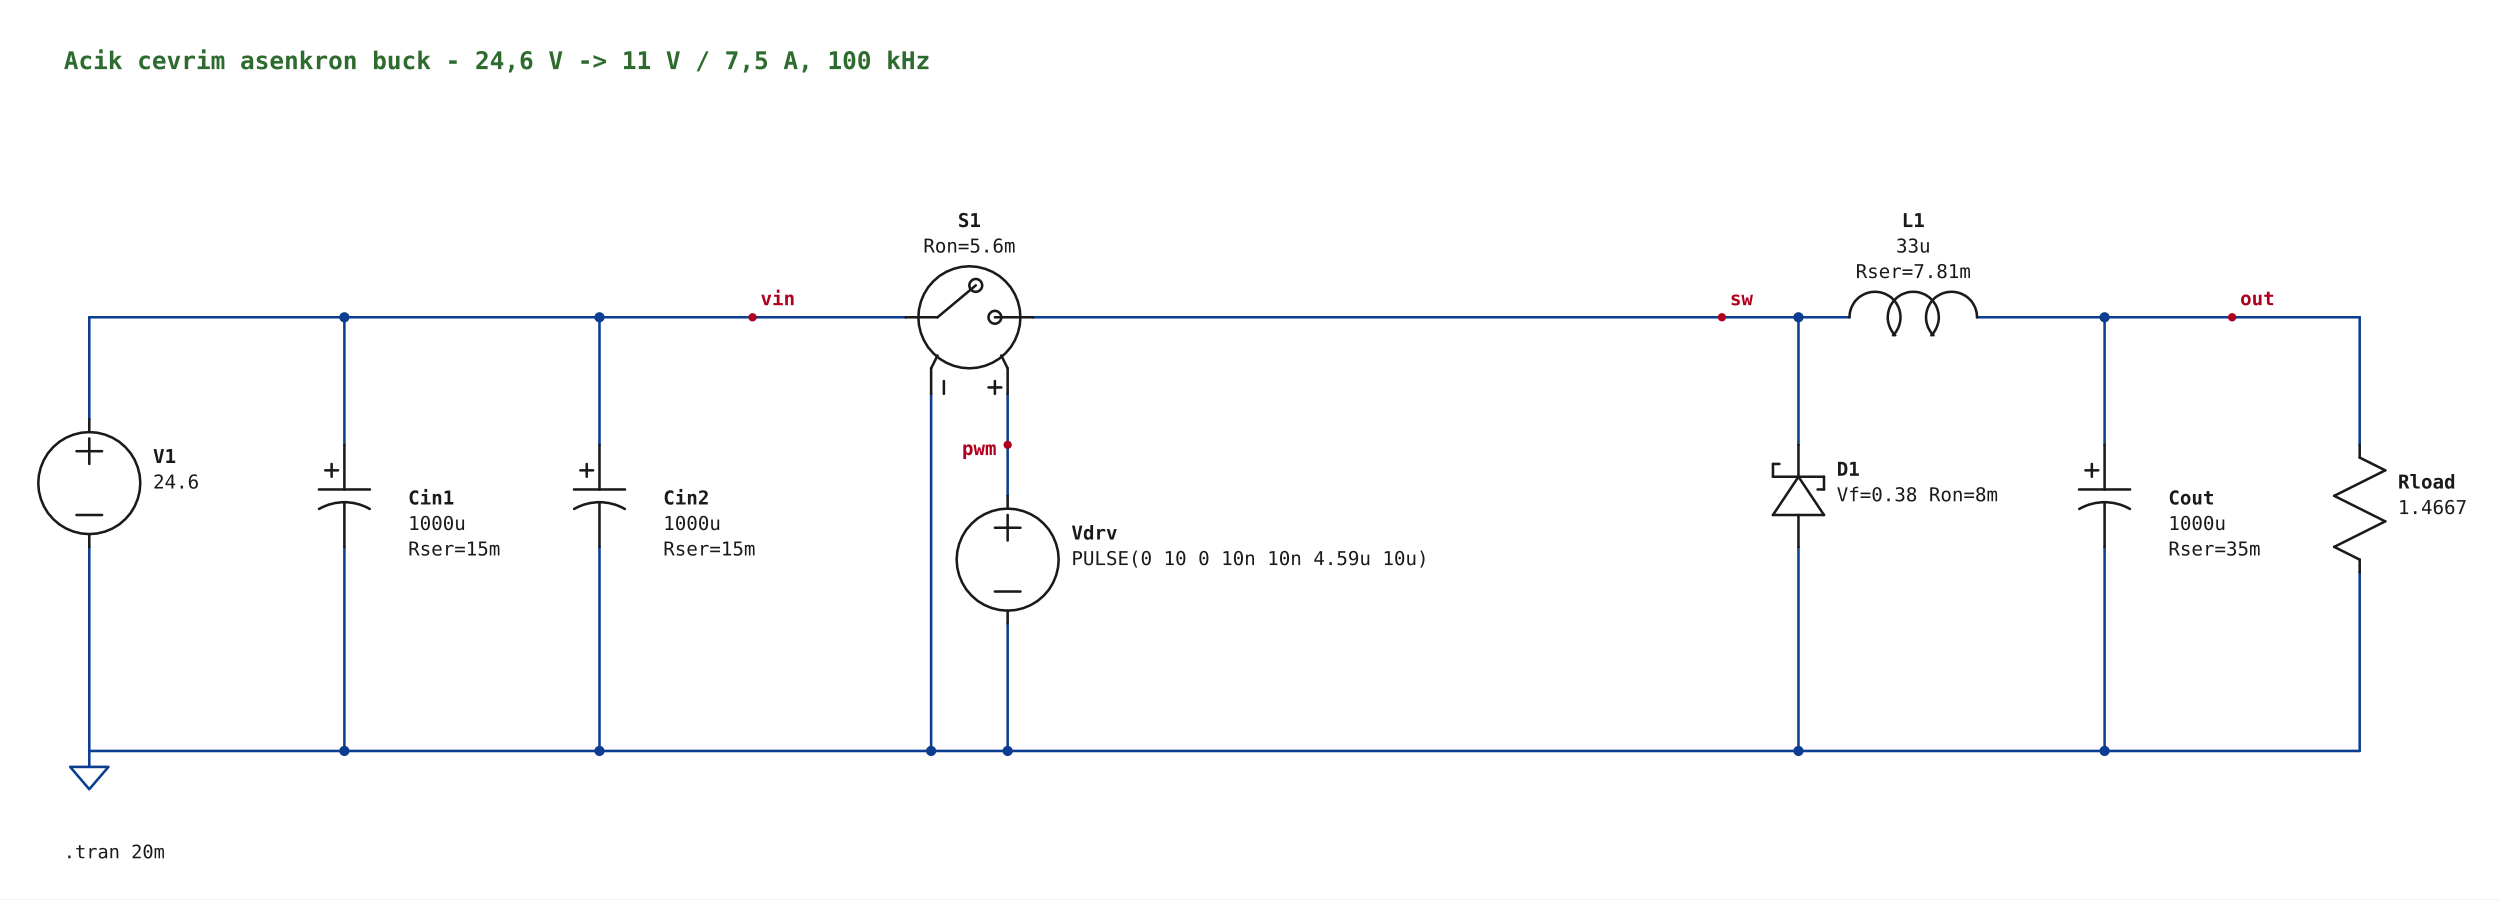
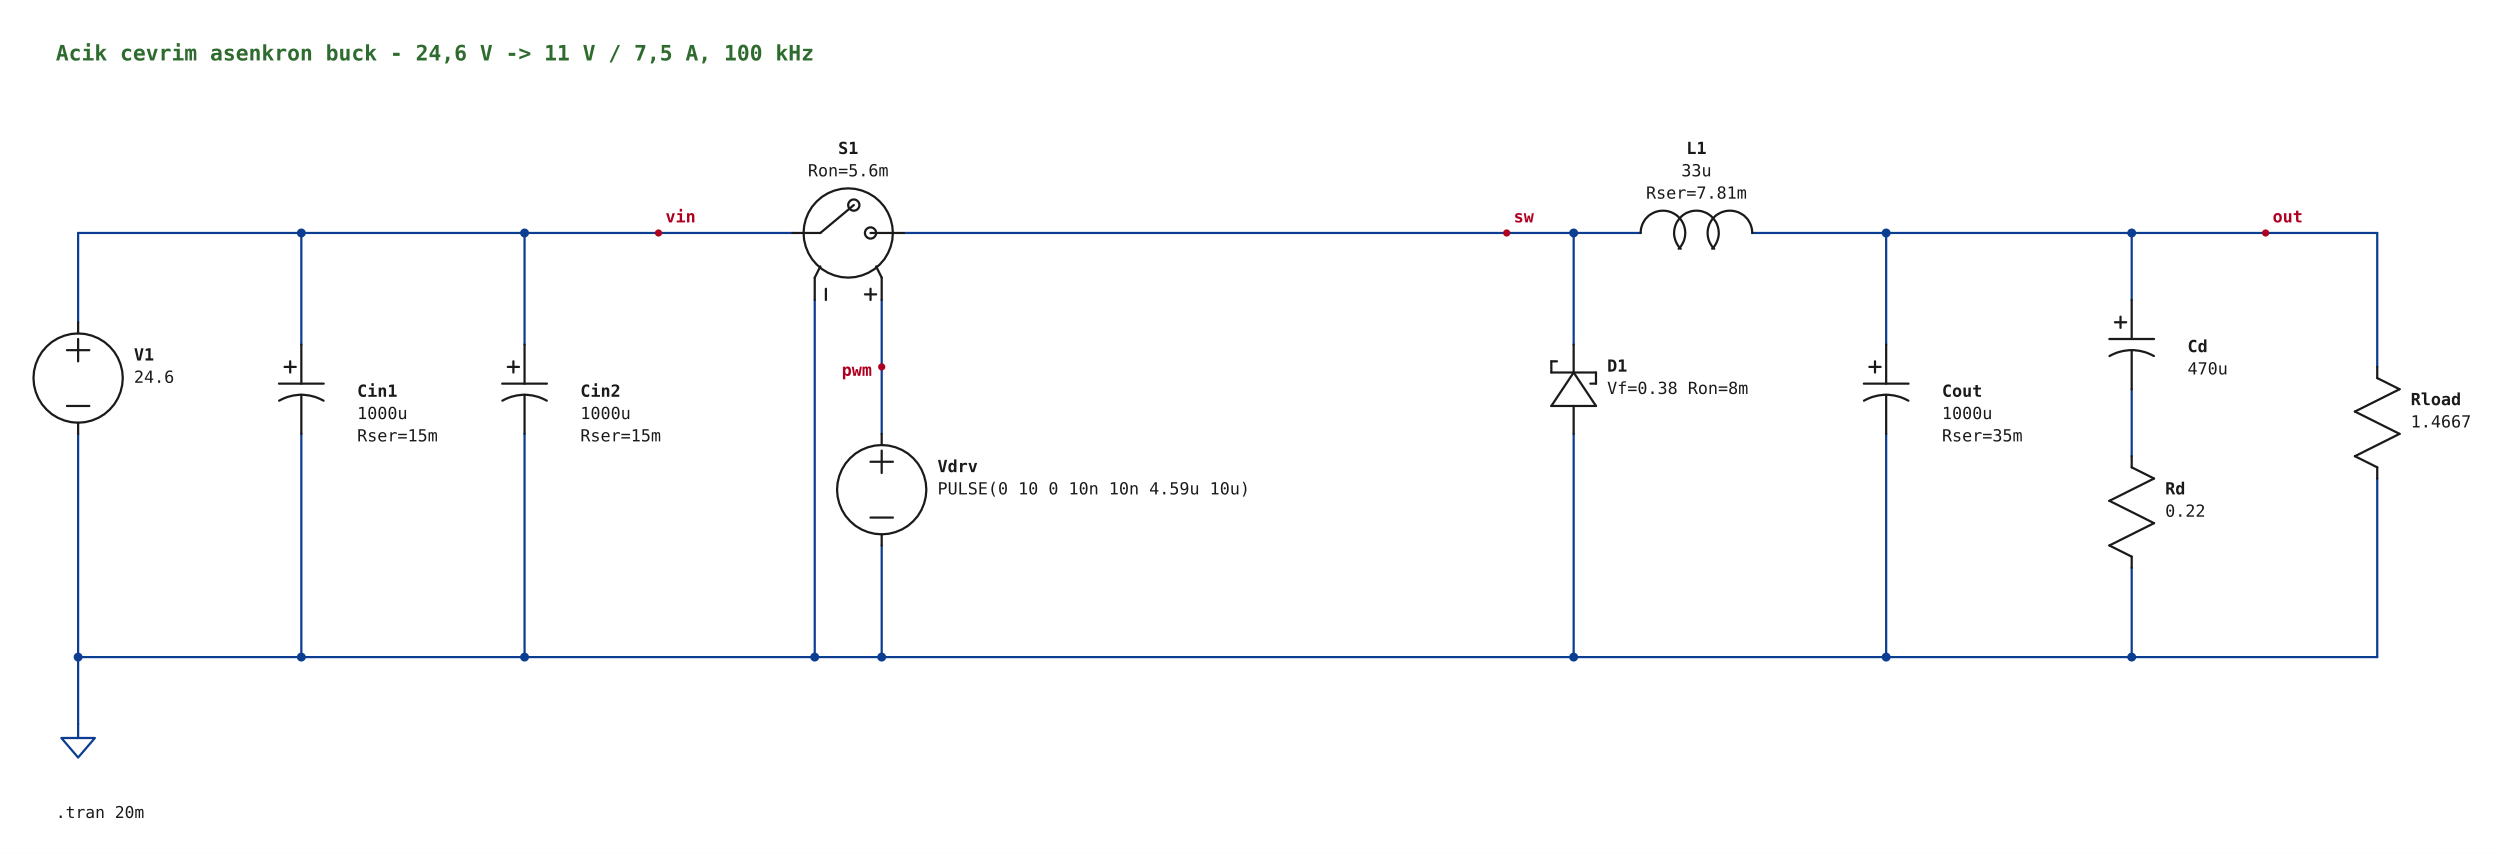
- <svg xmlns="http://www.w3.org/2000/svg" viewBox="-376 -135 1568 564" width="1568" height="564" font-family="Consolas,Menlo,monospace">
-   <rect x="-376" y="-135" width="1568" height="564" fill="white" />
+ <svg xmlns="http://www.w3.org/2000/svg" viewBox="-376 -103 1792 612" width="1792" height="612" font-family="Consolas,Menlo,monospace">
+   <rect x="-376" y="-103" width="1792" height="612" fill="white" />
  <polyline fill="none" stroke="#0b3d91" stroke-width="1.6" stroke-linecap="round" stroke-linejoin="round" points="-320.0,128.0 -320.0,64.0" />
  <polyline fill="none" stroke="#0b3d91" stroke-width="1.6" stroke-linecap="round" stroke-linejoin="round" points="-320.0,64.0 -160.0,64.0" />
  <polyline fill="none" stroke="#0b3d91" stroke-width="1.6" stroke-linecap="round" stroke-linejoin="round" points="-160.0,64.0 0.0,64.0" />
  <polyline fill="none" stroke="#0b3d91" stroke-width="1.6" stroke-linecap="round" stroke-linejoin="round" points="0.0,64.0 96.0,64.0" />
  <polyline fill="none" stroke="#0b3d91" stroke-width="1.6" stroke-linecap="round" stroke-linejoin="round" points="96.0,64.0 192.0,64.0" />
  <polyline fill="none" stroke="#0b3d91" stroke-width="1.6" stroke-linecap="round" stroke-linejoin="round" points="272.0,64.0 704.0,64.0" />
  <polyline fill="none" stroke="#0b3d91" stroke-width="1.6" stroke-linecap="round" stroke-linejoin="round" points="704.0,64.0 752.0,64.0" />
-   <polyline fill="none" stroke="#0b3d91" stroke-width="1.6" stroke-linecap="round" stroke-linejoin="round" points="752.0,64.0 784.0,64.0" />
-   <polyline fill="none" stroke="#0b3d91" stroke-width="1.6" stroke-linecap="round" stroke-linejoin="round" points="864.0,64.0 944.0,64.0" />
-   <polyline fill="none" stroke="#0b3d91" stroke-width="1.6" stroke-linecap="round" stroke-linejoin="round" points="944.0,64.0 1024.0,64.0" />
-   <polyline fill="none" stroke="#0b3d91" stroke-width="1.6" stroke-linecap="round" stroke-linejoin="round" points="1024.0,64.0 1104.0,64.0" />
-   <polyline fill="none" stroke="#0b3d91" stroke-width="1.6" stroke-linecap="round" stroke-linejoin="round" points="-320.0,208.0 -320.0,336.0" />
+   <polyline fill="none" stroke="#0b3d91" stroke-width="1.6" stroke-linecap="round" stroke-linejoin="round" points="752.0,64.0 800.0,64.0" />
+   <polyline fill="none" stroke="#0b3d91" stroke-width="1.6" stroke-linecap="round" stroke-linejoin="round" points="880.0,64.0 976.0,64.0" />
+   <polyline fill="none" stroke="#0b3d91" stroke-width="1.6" stroke-linecap="round" stroke-linejoin="round" points="976.0,64.0 1152.0,64.0" />
+   <polyline fill="none" stroke="#0b3d91" stroke-width="1.6" stroke-linecap="round" stroke-linejoin="round" points="1152.0,64.0 1248.0,64.0" />
+   <polyline fill="none" stroke="#0b3d91" stroke-width="1.6" stroke-linecap="round" stroke-linejoin="round" points="1248.0,64.0 1328.0,64.0" />
+   <polyline fill="none" stroke="#0b3d91" stroke-width="1.6" stroke-linecap="round" stroke-linejoin="round" points="-320.0,208.0 -320.0,368.0" />
+   <polyline fill="none" stroke="#0b3d91" stroke-width="1.6" stroke-linecap="round" stroke-linejoin="round" points="-320.0,368.0 -320.0,416.0" />
  <polyline fill="none" stroke="#0b3d91" stroke-width="1.6" stroke-linecap="round" stroke-linejoin="round" points="-160.0,64.0 -160.0,144.0" />
-   <polyline fill="none" stroke="#0b3d91" stroke-width="1.6" stroke-linecap="round" stroke-linejoin="round" points="-160.0,208.0 -160.0,336.0" />
+   <polyline fill="none" stroke="#0b3d91" stroke-width="1.6" stroke-linecap="round" stroke-linejoin="round" points="-160.0,208.0 -160.0,368.0" />
  <polyline fill="none" stroke="#0b3d91" stroke-width="1.6" stroke-linecap="round" stroke-linejoin="round" points="0.0,64.0 0.0,144.0" />
-   <polyline fill="none" stroke="#0b3d91" stroke-width="1.6" stroke-linecap="round" stroke-linejoin="round" points="0.0,208.0 0.0,336.0" />
-   <polyline fill="none" stroke="#0b3d91" stroke-width="1.6" stroke-linecap="round" stroke-linejoin="round" points="208.0,112.0 208.0,336.0" />
-   <polyline fill="none" stroke="#0b3d91" stroke-width="1.6" stroke-linecap="round" stroke-linejoin="round" points="256.0,112.0 256.0,176.0" />
-   <polyline fill="none" stroke="#0b3d91" stroke-width="1.6" stroke-linecap="round" stroke-linejoin="round" points="256.0,256.0 256.0,336.0" />
+   <polyline fill="none" stroke="#0b3d91" stroke-width="1.6" stroke-linecap="round" stroke-linejoin="round" points="0.0,208.0 0.0,368.0" />
+   <polyline fill="none" stroke="#0b3d91" stroke-width="1.6" stroke-linecap="round" stroke-linejoin="round" points="208.0,112.0 208.0,368.0" />
+   <polyline fill="none" stroke="#0b3d91" stroke-width="1.6" stroke-linecap="round" stroke-linejoin="round" points="256.0,112.0 256.0,160.0" />
+   <polyline fill="none" stroke="#0b3d91" stroke-width="1.6" stroke-linecap="round" stroke-linejoin="round" points="256.0,160.0 256.0,208.0" />
+   <polyline fill="none" stroke="#0b3d91" stroke-width="1.6" stroke-linecap="round" stroke-linejoin="round" points="256.0,288.0 256.0,368.0" />
  <polyline fill="none" stroke="#0b3d91" stroke-width="1.6" stroke-linecap="round" stroke-linejoin="round" points="752.0,64.0 752.0,144.0" />
-   <polyline fill="none" stroke="#0b3d91" stroke-width="1.6" stroke-linecap="round" stroke-linejoin="round" points="752.0,208.0 752.0,336.0" />
-   <polyline fill="none" stroke="#0b3d91" stroke-width="1.6" stroke-linecap="round" stroke-linejoin="round" points="944.0,64.0 944.0,144.0" />
-   <polyline fill="none" stroke="#0b3d91" stroke-width="1.6" stroke-linecap="round" stroke-linejoin="round" points="944.0,208.0 944.0,336.0" />
-   <polyline fill="none" stroke="#0b3d91" stroke-width="1.6" stroke-linecap="round" stroke-linejoin="round" points="1104.0,64.0 1104.0,144.0" />
-   <polyline fill="none" stroke="#0b3d91" stroke-width="1.6" stroke-linecap="round" stroke-linejoin="round" points="1104.0,224.0 1104.0,336.0" />
-   <polyline fill="none" stroke="#0b3d91" stroke-width="1.6" stroke-linecap="round" stroke-linejoin="round" points="-320.0,336.0 -160.0,336.0" />
-   <polyline fill="none" stroke="#0b3d91" stroke-width="1.6" stroke-linecap="round" stroke-linejoin="round" points="-160.0,336.0 0.0,336.0" />
-   <polyline fill="none" stroke="#0b3d91" stroke-width="1.6" stroke-linecap="round" stroke-linejoin="round" points="0.0,336.0 208.0,336.0" />
-   <polyline fill="none" stroke="#0b3d91" stroke-width="1.6" stroke-linecap="round" stroke-linejoin="round" points="208.0,336.0 256.0,336.0" />
-   <polyline fill="none" stroke="#0b3d91" stroke-width="1.6" stroke-linecap="round" stroke-linejoin="round" points="256.0,336.0 752.0,336.0" />
-   <polyline fill="none" stroke="#0b3d91" stroke-width="1.6" stroke-linecap="round" stroke-linejoin="round" points="752.0,336.0 944.0,336.0" />
-   <polyline fill="none" stroke="#0b3d91" stroke-width="1.6" stroke-linecap="round" stroke-linejoin="round" points="944.0,336.0 1104.0,336.0" />
+   <polyline fill="none" stroke="#0b3d91" stroke-width="1.6" stroke-linecap="round" stroke-linejoin="round" points="752.0,208.0 752.0,368.0" />
+   <polyline fill="none" stroke="#0b3d91" stroke-width="1.6" stroke-linecap="round" stroke-linejoin="round" points="976.0,64.0 976.0,144.0" />
+   <polyline fill="none" stroke="#0b3d91" stroke-width="1.6" stroke-linecap="round" stroke-linejoin="round" points="976.0,208.0 976.0,368.0" />
+   <polyline fill="none" stroke="#0b3d91" stroke-width="1.6" stroke-linecap="round" stroke-linejoin="round" points="1152.0,64.0 1152.0,112.0" />
+   <polyline fill="none" stroke="#0b3d91" stroke-width="1.6" stroke-linecap="round" stroke-linejoin="round" points="1152.0,176.0 1152.0,224.0" />
+   <polyline fill="none" stroke="#0b3d91" stroke-width="1.6" stroke-linecap="round" stroke-linejoin="round" points="1152.0,304.0 1152.0,368.0" />
+   <polyline fill="none" stroke="#0b3d91" stroke-width="1.6" stroke-linecap="round" stroke-linejoin="round" points="1328.0,64.0 1328.0,160.0" />
+   <polyline fill="none" stroke="#0b3d91" stroke-width="1.6" stroke-linecap="round" stroke-linejoin="round" points="1328.0,240.0 1328.0,368.0" />
+   <polyline fill="none" stroke="#0b3d91" stroke-width="1.6" stroke-linecap="round" stroke-linejoin="round" points="-320.0,368.0 -160.0,368.0" />
+   <polyline fill="none" stroke="#0b3d91" stroke-width="1.6" stroke-linecap="round" stroke-linejoin="round" points="-160.0,368.0 0.0,368.0" />
+   <polyline fill="none" stroke="#0b3d91" stroke-width="1.6" stroke-linecap="round" stroke-linejoin="round" points="0.0,368.0 208.0,368.0" />
+   <polyline fill="none" stroke="#0b3d91" stroke-width="1.6" stroke-linecap="round" stroke-linejoin="round" points="208.0,368.0 256.0,368.0" />
+   <polyline fill="none" stroke="#0b3d91" stroke-width="1.6" stroke-linecap="round" stroke-linejoin="round" points="256.0,368.0 752.0,368.0" />
+   <polyline fill="none" stroke="#0b3d91" stroke-width="1.6" stroke-linecap="round" stroke-linejoin="round" points="752.0,368.0 976.0,368.0" />
+   <polyline fill="none" stroke="#0b3d91" stroke-width="1.6" stroke-linecap="round" stroke-linejoin="round" points="976.0,368.0 1152.0,368.0" />
+   <polyline fill="none" stroke="#0b3d91" stroke-width="1.6" stroke-linecap="round" stroke-linejoin="round" points="1152.0,368.0 1328.0,368.0" />
  <circle cx="-160" cy="64" r="3.2" fill="#0b3d91" />
  <circle cx="0" cy="64" r="3.2" fill="#0b3d91" />
  <circle cx="752" cy="64" r="3.2" fill="#0b3d91" />
-   <circle cx="944" cy="64" r="3.2" fill="#0b3d91" />
-   <circle cx="-160" cy="336" r="3.2" fill="#0b3d91" />
-   <circle cx="0" cy="336" r="3.2" fill="#0b3d91" />
-   <circle cx="208" cy="336" r="3.2" fill="#0b3d91" />
-   <circle cx="256" cy="336" r="3.2" fill="#0b3d91" />
-   <circle cx="752" cy="336" r="3.2" fill="#0b3d91" />
-   <circle cx="944" cy="336" r="3.2" fill="#0b3d91" />
+   <circle cx="976" cy="64" r="3.2" fill="#0b3d91" />
+   <circle cx="1152" cy="64" r="3.2" fill="#0b3d91" />
+   <circle cx="-320" cy="368" r="3.2" fill="#0b3d91" />
+   <circle cx="-160" cy="368" r="3.2" fill="#0b3d91" />
+   <circle cx="0" cy="368" r="3.2" fill="#0b3d91" />
+   <circle cx="208" cy="368" r="3.2" fill="#0b3d91" />
+   <circle cx="256" cy="368" r="3.2" fill="#0b3d91" />
+   <circle cx="752" cy="368" r="3.2" fill="#0b3d91" />
+   <circle cx="976" cy="368" r="3.2" fill="#0b3d91" />
+   <circle cx="1152" cy="368" r="3.2" fill="#0b3d91" />
  <polyline fill="none" stroke="#1a1a1a" stroke-width="1.6" stroke-linecap="round" stroke-linejoin="round" points="-328.0,148.0 -312.0,148.0" />
  <polyline fill="none" stroke="#1a1a1a" stroke-width="1.6" stroke-linecap="round" stroke-linejoin="round" points="-328.0,188.0 -312.0,188.0" />
  <polyline fill="none" stroke="#1a1a1a" stroke-width="1.6" stroke-linecap="round" stroke-linejoin="round" points="-320.0,140.0 -320.0,156.0" />
  <polyline fill="none" stroke="#1a1a1a" stroke-width="1.6" stroke-linecap="round" stroke-linejoin="round" points="-320.0,208.0 -320.0,200.0" />
  <polyline fill="none" stroke="#1a1a1a" stroke-width="1.6" stroke-linecap="round" stroke-linejoin="round" points="-320.0,128.0 -320.0,136.0" />
  <polyline fill="none" stroke="#1a1a1a" stroke-width="1.6" stroke-linecap="round" stroke-linejoin="round" points="-288.0,168.0 -288.4,163.0 -289.6,158.1 -291.5,153.5 -294.1,149.2 -297.4,145.4 -301.2,142.1 -305.5,139.5 -310.1,137.6 -315.0,136.4 -320.0,136.0 -325.0,136.4 -329.9,137.6 -334.5,139.5 -338.8,142.1 -342.6,145.4 -345.9,149.2 -348.5,153.5 -350.4,158.1 -351.6,163.0 -352.0,168.0 -351.6,173.0 -350.4,177.9 -348.5,182.5 -345.9,186.8 -342.6,190.6 -338.8,193.9 -334.5,196.5 -329.9,198.4 -325.0,199.6 -320.0,200.0 -315.0,199.6 -310.1,198.4 -305.5,196.5 -301.2,193.9 -297.4,190.6 -294.1,186.8 -291.5,182.5 -289.6,177.9 -288.4,173.0 -288.0,168.0" />
  <text x="-280.0" y="152.0" font-size="12" fill="#1a1a1a" text-anchor="start" font-weight="bold" dominant-baseline="middle">V1</text>
  <text x="-280.0" y="168.0" font-size="12" fill="#1a1a1a" text-anchor="start" dominant-baseline="middle">24.6</text>
  <polyline fill="none" stroke="#1a1a1a" stroke-width="1.6" stroke-linecap="round" stroke-linejoin="round" points="-160.0,180.0 -160.0,208.0" />
  <polyline fill="none" stroke="#1a1a1a" stroke-width="1.6" stroke-linecap="round" stroke-linejoin="round" points="-160.0,144.0 -160.0,172.0" />
  <polyline fill="none" stroke="#1a1a1a" stroke-width="1.6" stroke-linecap="round" stroke-linejoin="round" points="-168.0,156.0 -168.0,164.0" />
  <polyline fill="none" stroke="#1a1a1a" stroke-width="1.6" stroke-linecap="round" stroke-linejoin="round" points="-172.0,160.0 -164.0,160.0" />
  <polyline fill="none" stroke="#1a1a1a" stroke-width="1.6" stroke-linecap="round" stroke-linejoin="round" points="-176.0,172.0 -144.0,172.0" />
  <polyline fill="none" stroke="#1a1a1a" stroke-width="1.6" stroke-linecap="round" stroke-linejoin="round" points="-144.1,184.2 -144.9,183.8 -145.6,183.4 -146.3,183.1 -147.1,182.7 -147.9,182.4 -148.6,182.1 -149.4,181.8 -150.2,181.5 -151.0,181.3 -151.8,181.1 -152.6,180.9 -153.4,180.7 -154.2,180.5 -155.0,180.4 -155.9,180.3 -156.7,180.2 -157.5,180.1 -158.3,180.0 -159.2,180.0 -160.0,180.0 -160.8,180.0 -161.7,180.0 -162.5,180.1 -163.3,180.2 -164.1,180.3 -165.0,180.4 -165.8,180.5 -166.6,180.7 -167.4,180.9 -168.2,181.1 -169.0,181.3 -169.8,181.5 -170.6,181.8 -171.4,182.1 -172.1,182.4 -172.9,182.7 -173.7,183.1 -174.4,183.4 -175.1,183.8 -175.9,184.2" />
  <text x="-120.0" y="178.0" font-size="12" fill="#1a1a1a" text-anchor="start" font-weight="bold" dominant-baseline="middle">Cin1</text>
  <text x="-120.0" y="194.0" font-size="12" fill="#1a1a1a" text-anchor="start" dominant-baseline="middle">1000u</text>
  <text x="-120.0" y="210.0" font-size="12" fill="#1a1a1a" text-anchor="start" dominant-baseline="middle">Rser=15m</text>
  <polyline fill="none" stroke="#1a1a1a" stroke-width="1.6" stroke-linecap="round" stroke-linejoin="round" points="0.0,180.0 0.0,208.0" />
  <polyline fill="none" stroke="#1a1a1a" stroke-width="1.6" stroke-linecap="round" stroke-linejoin="round" points="0.0,144.0 0.0,172.0" />
  <polyline fill="none" stroke="#1a1a1a" stroke-width="1.6" stroke-linecap="round" stroke-linejoin="round" points="-8.0,156.0 -8.0,164.0" />
  <polyline fill="none" stroke="#1a1a1a" stroke-width="1.6" stroke-linecap="round" stroke-linejoin="round" points="-12.0,160.0 -4.0,160.0" />
  <polyline fill="none" stroke="#1a1a1a" stroke-width="1.6" stroke-linecap="round" stroke-linejoin="round" points="-16.0,172.0 16.0,172.0" />
  <polyline fill="none" stroke="#1a1a1a" stroke-width="1.6" stroke-linecap="round" stroke-linejoin="round" points="15.9,184.2 15.1,183.8 14.4,183.4 13.7,183.1 12.9,182.7 12.1,182.4 11.4,182.1 10.6,181.8 9.8,181.5 9.0,181.3 8.2,181.1 7.4,180.9 6.6,180.7 5.8,180.5 5.0,180.4 4.1,180.3 3.3,180.2 2.5,180.1 1.7,180.0 0.8,180.0 0.0,180.0 -0.8,180.0 -1.7,180.0 -2.5,180.1 -3.3,180.2 -4.1,180.3 -5.0,180.4 -5.8,180.5 -6.6,180.7 -7.4,180.9 -8.2,181.1 -9.0,181.3 -9.8,181.5 -10.6,181.8 -11.4,182.1 -12.1,182.4 -12.9,182.7 -13.7,183.1 -14.4,183.4 -15.1,183.8 -15.9,184.2" />
  <text x="40.0" y="178.0" font-size="12" fill="#1a1a1a" text-anchor="start" font-weight="bold" dominant-baseline="middle">Cin2</text>
  <text x="40.0" y="194.0" font-size="12" fill="#1a1a1a" text-anchor="start" dominant-baseline="middle">1000u</text>
  <text x="40.0" y="210.0" font-size="12" fill="#1a1a1a" text-anchor="start" dominant-baseline="middle">Rser=15m</text>
  <polyline fill="none" stroke="#1a1a1a" stroke-width="1.6" stroke-linecap="round" stroke-linejoin="round" points="208.0,112.0 208.0,96.0" />
  <polyline fill="none" stroke="#1a1a1a" stroke-width="1.6" stroke-linecap="round" stroke-linejoin="round" points="208.0,96.0 212.0,88.0" />
  <polyline fill="none" stroke="#1a1a1a" stroke-width="1.6" stroke-linecap="round" stroke-linejoin="round" points="256.0,112.0 256.0,96.0" />
  <polyline fill="none" stroke="#1a1a1a" stroke-width="1.6" stroke-linecap="round" stroke-linejoin="round" points="256.0,96.0 252.0,88.0" />
  <polyline fill="none" stroke="#1a1a1a" stroke-width="1.6" stroke-linecap="round" stroke-linejoin="round" points="272.0,64.0 248.0,64.0" />
  <polyline fill="none" stroke="#1a1a1a" stroke-width="1.6" stroke-linecap="round" stroke-linejoin="round" points="192.0,64.0 212.0,64.0" />
  <polyline fill="none" stroke="#1a1a1a" stroke-width="1.6" stroke-linecap="round" stroke-linejoin="round" points="212.0,64.0 236.0,44.0" />
  <polyline fill="none" stroke="#1a1a1a" stroke-width="1.6" stroke-linecap="round" stroke-linejoin="round" points="248.0,112.0 248.0,104.0" />
  <polyline fill="none" stroke="#1a1a1a" stroke-width="1.6" stroke-linecap="round" stroke-linejoin="round" points="252.0,108.0 244.0,108.0" />
  <polyline fill="none" stroke="#1a1a1a" stroke-width="1.6" stroke-linecap="round" stroke-linejoin="round" points="216.0,112.0 216.0,104.0" />
  <polyline fill="none" stroke="#1a1a1a" stroke-width="1.6" stroke-linecap="round" stroke-linejoin="round" points="232.0,32.0 227.0,32.4 222.1,33.6 217.5,35.5 213.2,38.1 209.4,41.4 206.1,45.2 203.5,49.5 201.6,54.1 200.4,59.0 200.0,64.0 200.4,69.0 201.6,73.9 203.5,78.5 206.1,82.8 209.4,86.6 213.2,89.9 217.5,92.5 222.1,94.4 227.0,95.6 232.0,96.0 237.0,95.6 241.9,94.4 246.5,92.5 250.8,89.9 254.6,86.6 257.9,82.8 260.5,78.5 262.4,73.9 263.6,69.0 264.0,64.0 263.6,59.0 262.4,54.1 260.5,49.5 257.9,45.2 254.6,41.4 250.8,38.1 246.5,35.5 241.9,33.6 237.0,32.4 232.0,32.0" />
  <polyline fill="none" stroke="#1a1a1a" stroke-width="1.6" stroke-linecap="round" stroke-linejoin="round" points="248.0,60.0 247.4,60.0 246.8,60.2 246.2,60.4 245.6,60.8 245.2,61.2 244.8,61.6 244.4,62.2 244.2,62.8 244.0,63.4 244.0,64.0 244.0,64.6 244.2,65.2 244.4,65.8 244.8,66.4 245.2,66.8 245.6,67.2 246.2,67.6 246.8,67.8 247.4,68.0 248.0,68.0 248.6,68.0 249.2,67.8 249.8,67.6 250.4,67.2 250.8,66.8 251.2,66.4 251.6,65.8 251.8,65.2 252.0,64.6 252.0,64.0 252.0,63.4 251.8,62.8 251.6,62.2 251.2,61.6 250.8,61.2 250.4,60.8 249.8,60.4 249.2,60.2 248.6,60.0 248.0,60.0" />
  <polyline fill="none" stroke="#1a1a1a" stroke-width="1.6" stroke-linecap="round" stroke-linejoin="round" points="236.0,40.0 235.4,40.0 234.8,40.2 234.2,40.4 233.6,40.8 233.2,41.2 232.8,41.6 232.4,42.2 232.2,42.8 232.0,43.4 232.0,44.0 232.0,44.6 232.2,45.2 232.4,45.8 232.8,46.4 233.2,46.8 233.6,47.2 234.2,47.6 234.8,47.8 235.4,48.0 236.0,48.0 236.6,48.0 237.2,47.8 237.8,47.6 238.4,47.2 238.8,46.8 239.2,46.4 239.6,45.8 239.8,45.2 240.0,44.6 240.0,44.0 240.0,43.4 239.8,42.8 239.6,42.2 239.2,41.6 238.8,41.2 238.4,40.8 237.8,40.4 237.2,40.2 236.6,40.0 236.0,40.0" />
  <text x="232.0" y="4.0" font-size="12" fill="#1a1a1a" text-anchor="middle" font-weight="bold" dominant-baseline="middle">S1</text>
  <text x="232.0" y="20.0" font-size="12" fill="#1a1a1a" text-anchor="middle" dominant-baseline="middle">Ron=5.6m</text>
-   <polyline fill="none" stroke="#1a1a1a" stroke-width="1.6" stroke-linecap="round" stroke-linejoin="round" points="248.0,196.0 264.0,196.0" />
-   <polyline fill="none" stroke="#1a1a1a" stroke-width="1.6" stroke-linecap="round" stroke-linejoin="round" points="248.0,236.0 264.0,236.0" />
-   <polyline fill="none" stroke="#1a1a1a" stroke-width="1.6" stroke-linecap="round" stroke-linejoin="round" points="256.0,188.0 256.0,204.0" />
-   <polyline fill="none" stroke="#1a1a1a" stroke-width="1.6" stroke-linecap="round" stroke-linejoin="round" points="256.0,256.0 256.0,248.0" />
-   <polyline fill="none" stroke="#1a1a1a" stroke-width="1.6" stroke-linecap="round" stroke-linejoin="round" points="256.0,176.0 256.0,184.0" />
-   <polyline fill="none" stroke="#1a1a1a" stroke-width="1.6" stroke-linecap="round" stroke-linejoin="round" points="288.0,216.0 287.6,211.0 286.4,206.1 284.5,201.5 281.9,197.2 278.6,193.4 274.8,190.1 270.5,187.5 265.9,185.6 261.0,184.4 256.0,184.0 251.0,184.4 246.1,185.6 241.5,187.5 237.2,190.1 233.4,193.4 230.1,197.2 227.5,201.5 225.6,206.1 224.4,211.0 224.0,216.0 224.4,221.0 225.6,225.9 227.5,230.5 230.1,234.8 233.4,238.6 237.2,241.9 241.5,244.5 246.1,246.4 251.0,247.6 256.0,248.0 261.0,247.6 265.9,246.4 270.5,244.5 274.8,241.9 278.6,238.6 281.9,234.8 284.5,230.5 286.4,225.9 287.6,221.0 288.0,216.0" />
-   <text x="296.0" y="200.0" font-size="12" fill="#1a1a1a" text-anchor="start" font-weight="bold" dominant-baseline="middle">Vdrv</text>
-   <text x="296.0" y="216.0" font-size="12" fill="#1a1a1a" text-anchor="start" dominant-baseline="middle">PULSE(0 10 0 10n 10n 4.59u 10u)</text>
+   <polyline fill="none" stroke="#1a1a1a" stroke-width="1.6" stroke-linecap="round" stroke-linejoin="round" points="248.0,228.0 264.0,228.0" />
+   <polyline fill="none" stroke="#1a1a1a" stroke-width="1.6" stroke-linecap="round" stroke-linejoin="round" points="248.0,268.0 264.0,268.0" />
+   <polyline fill="none" stroke="#1a1a1a" stroke-width="1.6" stroke-linecap="round" stroke-linejoin="round" points="256.0,220.0 256.0,236.0" />
+   <polyline fill="none" stroke="#1a1a1a" stroke-width="1.6" stroke-linecap="round" stroke-linejoin="round" points="256.0,288.0 256.0,280.0" />
+   <polyline fill="none" stroke="#1a1a1a" stroke-width="1.6" stroke-linecap="round" stroke-linejoin="round" points="256.0,208.0 256.0,216.0" />
+   <polyline fill="none" stroke="#1a1a1a" stroke-width="1.6" stroke-linecap="round" stroke-linejoin="round" points="288.0,248.0 287.6,243.0 286.4,238.1 284.5,233.5 281.9,229.2 278.6,225.4 274.8,222.1 270.5,219.5 265.9,217.6 261.0,216.4 256.0,216.0 251.0,216.4 246.1,217.6 241.5,219.5 237.2,222.1 233.4,225.4 230.1,229.2 227.5,233.5 225.6,238.1 224.4,243.0 224.0,248.0 224.4,253.0 225.6,257.9 227.5,262.5 230.1,266.8 233.4,270.6 237.2,273.9 241.5,276.5 246.1,278.4 251.0,279.6 256.0,280.0 261.0,279.6 265.9,278.4 270.5,276.5 274.8,273.9 278.6,270.6 281.9,266.8 284.5,262.5 286.4,257.9 287.6,253.0 288.0,248.0" />
+   <text x="296.0" y="232.0" font-size="12" fill="#1a1a1a" text-anchor="start" font-weight="bold" dominant-baseline="middle">Vdrv</text>
+   <text x="296.0" y="248.0" font-size="12" fill="#1a1a1a" text-anchor="start" dominant-baseline="middle">PULSE(0 10 0 10n 10n 4.59u 10u)</text>
  <polyline fill="none" stroke="#1a1a1a" stroke-width="1.6" stroke-linecap="round" stroke-linejoin="round" points="768.0,172.0 764.0,172.0" />
  <polyline fill="none" stroke="#1a1a1a" stroke-width="1.6" stroke-linecap="round" stroke-linejoin="round" points="768.0,164.0 768.0,172.0" />
  <polyline fill="none" stroke="#1a1a1a" stroke-width="1.6" stroke-linecap="round" stroke-linejoin="round" points="768.0,164.0 736.0,164.0" />
  <polyline fill="none" stroke="#1a1a1a" stroke-width="1.6" stroke-linecap="round" stroke-linejoin="round" points="736.0,164.0 736.0,156.0" />
  <polyline fill="none" stroke="#1a1a1a" stroke-width="1.6" stroke-linecap="round" stroke-linejoin="round" points="736.0,156.0 740.0,156.0" />
  <polyline fill="none" stroke="#1a1a1a" stroke-width="1.6" stroke-linecap="round" stroke-linejoin="round" points="768.0,188.0 736.0,188.0" />
  <polyline fill="none" stroke="#1a1a1a" stroke-width="1.6" stroke-linecap="round" stroke-linejoin="round" points="736.0,188.0 752.0,164.0" />
  <polyline fill="none" stroke="#1a1a1a" stroke-width="1.6" stroke-linecap="round" stroke-linejoin="round" points="768.0,188.0 752.0,164.0" />
  <polyline fill="none" stroke="#1a1a1a" stroke-width="1.6" stroke-linecap="round" stroke-linejoin="round" points="752.0,208.0 752.0,188.0" />
  <polyline fill="none" stroke="#1a1a1a" stroke-width="1.6" stroke-linecap="round" stroke-linejoin="round" points="752.0,164.0 752.0,144.0" />
  <text x="776.0" y="160.0" font-size="12" fill="#1a1a1a" text-anchor="start" font-weight="bold" dominant-baseline="middle">D1</text>
  <text x="776.0" y="176.0" font-size="12" fill="#1a1a1a" text-anchor="start" dominant-baseline="middle">Vf=0.38 Ron=8m</text>
-   <polyline fill="none" stroke="#1a1a1a" stroke-width="1.6" stroke-linecap="round" stroke-linejoin="round" points="835.3,75.3 836.6,73.9 837.6,72.4 838.5,70.7 839.2,68.9 839.7,67.1 840.0,65.3 840.0,63.4 839.8,61.5 839.4,59.7 838.8,57.9 838.0,56.2 836.9,54.6 835.7,53.1 834.4,51.8 832.9,50.7 831.3,49.7 829.5,49.0 827.7,48.4 825.9,48.1 824.0,48.0 822.1,48.1 820.3,48.4 818.5,49.0 816.7,49.7 815.1,50.7 813.6,51.8 812.3,53.1 811.1,54.6 810.0,56.2 809.2,57.9 808.6,59.7 808.2,61.5 808.0,63.4 808.0,65.3 808.3,67.1 808.8,68.9 809.5,70.7 810.4,72.4 811.4,73.9 812.7,75.3" />
-   <polyline fill="none" stroke="#1a1a1a" stroke-width="1.6" stroke-linecap="round" stroke-linejoin="round" points="864.0,64.0 863.9,62.4 863.7,60.9 863.3,59.4 862.8,57.9 862.1,56.5 861.3,55.1 860.4,53.8 859.3,52.7 858.2,51.6 856.9,50.7 855.5,49.9 854.1,49.2 852.6,48.7 851.1,48.3 849.6,48.1 848.0,48.0 846.4,48.1 844.9,48.3 843.4,48.7 841.9,49.2 840.5,49.9 839.1,50.7 837.8,51.6 836.7,52.7 835.6,53.8 834.7,55.1 833.9,56.5 833.2,57.9 832.7,59.4 832.3,60.9 832.1,62.4 832.0,64.0 832.1,65.6 832.3,67.1 832.7,68.6 833.2,70.1 833.9,71.5 834.7,72.9 835.6,74.2 836.7,75.3" />
-   <polyline fill="none" stroke="#1a1a1a" stroke-width="1.6" stroke-linecap="round" stroke-linejoin="round" points="811.3,75.3 812.4,74.2 813.3,72.9 814.1,71.5 814.8,70.1 815.3,68.6 815.7,67.1 815.9,65.6 816.0,64.0 815.9,62.4 815.7,60.9 815.3,59.4 814.8,57.9 814.1,56.5 813.3,55.1 812.4,53.8 811.3,52.7 810.2,51.6 808.9,50.7 807.5,49.9 806.1,49.2 804.6,48.7 803.1,48.3 801.6,48.1 800.0,48.0 798.4,48.1 796.9,48.3 795.4,48.7 793.9,49.2 792.5,49.9 791.1,50.7 789.8,51.6 788.7,52.7 787.6,53.8 786.7,55.1 785.9,56.5 785.2,57.9 784.7,59.4 784.3,60.9 784.1,62.4 784.0,64.0" />
-   <text x="824.0" y="4.0" font-size="12" fill="#1a1a1a" text-anchor="middle" font-weight="bold" dominant-baseline="middle">L1</text>
-   <text x="824.0" y="20.0" font-size="12" fill="#1a1a1a" text-anchor="middle" dominant-baseline="middle">33u</text>
-   <text x="824.0" y="36.0" font-size="12" fill="#1a1a1a" text-anchor="middle" dominant-baseline="middle">Rser=7.81m</text>
-   <polyline fill="none" stroke="#1a1a1a" stroke-width="1.6" stroke-linecap="round" stroke-linejoin="round" points="944.0,180.0 944.0,208.0" />
-   <polyline fill="none" stroke="#1a1a1a" stroke-width="1.6" stroke-linecap="round" stroke-linejoin="round" points="944.0,144.0 944.0,172.0" />
-   <polyline fill="none" stroke="#1a1a1a" stroke-width="1.6" stroke-linecap="round" stroke-linejoin="round" points="936.0,156.0 936.0,164.0" />
-   <polyline fill="none" stroke="#1a1a1a" stroke-width="1.6" stroke-linecap="round" stroke-linejoin="round" points="932.0,160.0 940.0,160.0" />
-   <polyline fill="none" stroke="#1a1a1a" stroke-width="1.6" stroke-linecap="round" stroke-linejoin="round" points="928.0,172.0 960.0,172.0" />
-   <polyline fill="none" stroke="#1a1a1a" stroke-width="1.6" stroke-linecap="round" stroke-linejoin="round" points="959.9,184.2 959.1,183.8 958.4,183.4 957.7,183.1 956.9,182.7 956.1,182.4 955.4,182.1 954.6,181.8 953.8,181.5 953.0,181.3 952.2,181.1 951.4,180.9 950.6,180.7 949.8,180.5 949.0,180.4 948.1,180.3 947.3,180.2 946.5,180.1 945.7,180.0 944.8,180.0 944.0,180.0 943.2,180.0 942.3,180.0 941.5,180.1 940.7,180.2 939.9,180.3 939.0,180.4 938.2,180.5 937.4,180.7 936.6,180.9 935.8,181.1 935.0,181.3 934.2,181.5 933.4,181.8 932.6,182.1 931.9,182.4 931.1,182.7 930.3,183.1 929.6,183.4 928.9,183.8 928.1,184.2" />
-   <text x="984.0" y="178.0" font-size="12" fill="#1a1a1a" text-anchor="start" font-weight="bold" dominant-baseline="middle">Cout</text>
-   <text x="984.0" y="194.0" font-size="12" fill="#1a1a1a" text-anchor="start" dominant-baseline="middle">1000u</text>
-   <text x="984.0" y="210.0" font-size="12" fill="#1a1a1a" text-anchor="start" dominant-baseline="middle">Rser=35m</text>
-   <polyline fill="none" stroke="#1a1a1a" stroke-width="1.6" stroke-linecap="round" stroke-linejoin="round" points="1104.0,216.0 1104.0,224.0" />
-   <polyline fill="none" stroke="#1a1a1a" stroke-width="1.6" stroke-linecap="round" stroke-linejoin="round" points="1088.0,208.0 1104.0,216.0" />
-   <polyline fill="none" stroke="#1a1a1a" stroke-width="1.6" stroke-linecap="round" stroke-linejoin="round" points="1120.0,192.0 1088.0,208.0" />
-   <polyline fill="none" stroke="#1a1a1a" stroke-width="1.6" stroke-linecap="round" stroke-linejoin="round" points="1088.0,176.0 1120.0,192.0" />
-   <polyline fill="none" stroke="#1a1a1a" stroke-width="1.6" stroke-linecap="round" stroke-linejoin="round" points="1120.0,160.0 1088.0,176.0" />
-   <polyline fill="none" stroke="#1a1a1a" stroke-width="1.6" stroke-linecap="round" stroke-linejoin="round" points="1104.0,144.0 1104.0,152.0" />
-   <polyline fill="none" stroke="#1a1a1a" stroke-width="1.6" stroke-linecap="round" stroke-linejoin="round" points="1104.0,152.0 1120.0,160.0" />
-   <text x="1128.0" y="168.0" font-size="12" fill="#1a1a1a" text-anchor="start" font-weight="bold" dominant-baseline="middle">Rload</text>
-   <text x="1128.0" y="184.0" font-size="12" fill="#1a1a1a" text-anchor="start" dominant-baseline="middle">1.4667</text>
-   <polyline fill="none" stroke="#0b3d91" stroke-width="1.6" stroke-linecap="round" stroke-linejoin="round" points="-320.0,336.0 -320.0,346.0" />
-   <polyline fill="none" stroke="#0b3d91" stroke-width="1.6" stroke-linecap="round" stroke-linejoin="round" points="-332.0,346.0 -308.0,346.0 -320.0,360.0 -332.0,346.0" />
+   <polyline fill="none" stroke="#1a1a1a" stroke-width="1.6" stroke-linecap="round" stroke-linejoin="round" points="851.3,75.3 852.6,73.9 853.6,72.4 854.5,70.7 855.2,68.9 855.7,67.1 856.0,65.3 856.0,63.4 855.8,61.5 855.4,59.7 854.8,57.9 854.0,56.2 852.9,54.6 851.7,53.1 850.4,51.8 848.9,50.7 847.3,49.7 845.5,49.0 843.7,48.4 841.9,48.1 840.0,48.0 838.1,48.1 836.3,48.4 834.5,49.0 832.7,49.7 831.1,50.7 829.6,51.8 828.3,53.1 827.1,54.6 826.0,56.2 825.2,57.9 824.6,59.7 824.2,61.5 824.0,63.4 824.0,65.3 824.3,67.1 824.8,68.9 825.5,70.7 826.4,72.4 827.4,73.9 828.7,75.3" />
+   <polyline fill="none" stroke="#1a1a1a" stroke-width="1.6" stroke-linecap="round" stroke-linejoin="round" points="880.0,64.0 879.9,62.4 879.7,60.9 879.3,59.4 878.8,57.9 878.1,56.5 877.3,55.1 876.4,53.8 875.3,52.7 874.2,51.6 872.9,50.7 871.5,49.9 870.1,49.2 868.6,48.7 867.1,48.3 865.6,48.1 864.0,48.0 862.4,48.1 860.9,48.3 859.4,48.7 857.9,49.2 856.5,49.9 855.1,50.7 853.8,51.6 852.7,52.7 851.6,53.8 850.7,55.1 849.9,56.5 849.2,57.9 848.7,59.4 848.3,60.9 848.1,62.4 848.0,64.0 848.1,65.6 848.3,67.1 848.7,68.6 849.2,70.1 849.9,71.5 850.7,72.9 851.6,74.2 852.7,75.3" />
+   <polyline fill="none" stroke="#1a1a1a" stroke-width="1.6" stroke-linecap="round" stroke-linejoin="round" points="827.3,75.3 828.4,74.2 829.3,72.9 830.1,71.5 830.8,70.1 831.3,68.6 831.7,67.1 831.9,65.6 832.0,64.0 831.9,62.4 831.7,60.9 831.3,59.4 830.8,57.9 830.1,56.5 829.3,55.1 828.4,53.8 827.3,52.7 826.2,51.6 824.9,50.7 823.5,49.9 822.1,49.2 820.6,48.7 819.1,48.3 817.6,48.1 816.0,48.0 814.4,48.1 812.9,48.3 811.4,48.7 809.9,49.2 808.5,49.9 807.1,50.7 805.8,51.6 804.7,52.7 803.6,53.8 802.7,55.1 801.9,56.5 801.2,57.9 800.7,59.4 800.3,60.9 800.1,62.4 800.0,64.0" />
+   <text x="840.0" y="4.0" font-size="12" fill="#1a1a1a" text-anchor="middle" font-weight="bold" dominant-baseline="middle">L1</text>
+   <text x="840.0" y="20.0" font-size="12" fill="#1a1a1a" text-anchor="middle" dominant-baseline="middle">33u</text>
+   <text x="840.0" y="36.0" font-size="12" fill="#1a1a1a" text-anchor="middle" dominant-baseline="middle">Rser=7.81m</text>
+   <polyline fill="none" stroke="#1a1a1a" stroke-width="1.6" stroke-linecap="round" stroke-linejoin="round" points="976.0,180.0 976.0,208.0" />
+   <polyline fill="none" stroke="#1a1a1a" stroke-width="1.6" stroke-linecap="round" stroke-linejoin="round" points="976.0,144.0 976.0,172.0" />
+   <polyline fill="none" stroke="#1a1a1a" stroke-width="1.6" stroke-linecap="round" stroke-linejoin="round" points="968.0,156.0 968.0,164.0" />
+   <polyline fill="none" stroke="#1a1a1a" stroke-width="1.6" stroke-linecap="round" stroke-linejoin="round" points="964.0,160.0 972.0,160.0" />
+   <polyline fill="none" stroke="#1a1a1a" stroke-width="1.6" stroke-linecap="round" stroke-linejoin="round" points="960.0,172.0 992.0,172.0" />
+   <polyline fill="none" stroke="#1a1a1a" stroke-width="1.6" stroke-linecap="round" stroke-linejoin="round" points="991.9,184.2 991.1,183.8 990.4,183.4 989.7,183.1 988.9,182.7 988.1,182.4 987.4,182.1 986.6,181.8 985.8,181.5 985.0,181.3 984.2,181.1 983.4,180.9 982.6,180.7 981.8,180.5 981.0,180.4 980.1,180.3 979.3,180.2 978.5,180.1 977.7,180.0 976.8,180.0 976.0,180.0 975.2,180.0 974.3,180.0 973.5,180.1 972.7,180.2 971.9,180.3 971.0,180.4 970.2,180.5 969.4,180.7 968.6,180.9 967.8,181.1 967.0,181.3 966.2,181.5 965.4,181.8 964.6,182.1 963.9,182.4 963.1,182.7 962.3,183.1 961.6,183.4 960.9,183.8 960.1,184.2" />
+   <text x="1016.0" y="178.0" font-size="12" fill="#1a1a1a" text-anchor="start" font-weight="bold" dominant-baseline="middle">Cout</text>
+   <text x="1016.0" y="194.0" font-size="12" fill="#1a1a1a" text-anchor="start" dominant-baseline="middle">1000u</text>
+   <text x="1016.0" y="210.0" font-size="12" fill="#1a1a1a" text-anchor="start" dominant-baseline="middle">Rser=35m</text>
+   <polyline fill="none" stroke="#1a1a1a" stroke-width="1.6" stroke-linecap="round" stroke-linejoin="round" points="1152.0,148.0 1152.0,176.0" />
+   <polyline fill="none" stroke="#1a1a1a" stroke-width="1.6" stroke-linecap="round" stroke-linejoin="round" points="1152.0,112.0 1152.0,140.0" />
+   <polyline fill="none" stroke="#1a1a1a" stroke-width="1.6" stroke-linecap="round" stroke-linejoin="round" points="1144.0,124.0 1144.0,132.0" />
+   <polyline fill="none" stroke="#1a1a1a" stroke-width="1.6" stroke-linecap="round" stroke-linejoin="round" points="1140.0,128.0 1148.0,128.0" />
+   <polyline fill="none" stroke="#1a1a1a" stroke-width="1.6" stroke-linecap="round" stroke-linejoin="round" points="1136.0,140.0 1168.0,140.0" />
+   <polyline fill="none" stroke="#1a1a1a" stroke-width="1.6" stroke-linecap="round" stroke-linejoin="round" points="1167.9,152.2 1167.1,151.8 1166.4,151.4 1165.7,151.1 1164.9,150.7 1164.1,150.4 1163.4,150.1 1162.6,149.8 1161.8,149.5 1161.0,149.3 1160.2,149.1 1159.4,148.9 1158.6,148.7 1157.8,148.5 1157.0,148.4 1156.1,148.3 1155.3,148.2 1154.5,148.1 1153.7,148.0 1152.8,148.0 1152.0,148.0 1151.2,148.0 1150.3,148.0 1149.5,148.1 1148.7,148.2 1147.9,148.3 1147.0,148.4 1146.2,148.5 1145.4,148.7 1144.6,148.9 1143.8,149.1 1143.0,149.3 1142.2,149.5 1141.4,149.8 1140.6,150.1 1139.9,150.4 1139.1,150.7 1138.3,151.1 1137.6,151.4 1136.9,151.8 1136.1,152.2" />
+   <text x="1192.0" y="146.0" font-size="12" fill="#1a1a1a" text-anchor="start" font-weight="bold" dominant-baseline="middle">Cd</text>
+   <text x="1192.0" y="162.0" font-size="12" fill="#1a1a1a" text-anchor="start" dominant-baseline="middle">470u</text>
+   <polyline fill="none" stroke="#1a1a1a" stroke-width="1.6" stroke-linecap="round" stroke-linejoin="round" points="1152.0,296.0 1152.0,304.0" />
+   <polyline fill="none" stroke="#1a1a1a" stroke-width="1.6" stroke-linecap="round" stroke-linejoin="round" points="1136.0,288.0 1152.0,296.0" />
+   <polyline fill="none" stroke="#1a1a1a" stroke-width="1.6" stroke-linecap="round" stroke-linejoin="round" points="1168.0,272.0 1136.0,288.0" />
+   <polyline fill="none" stroke="#1a1a1a" stroke-width="1.6" stroke-linecap="round" stroke-linejoin="round" points="1136.0,256.0 1168.0,272.0" />
+   <polyline fill="none" stroke="#1a1a1a" stroke-width="1.6" stroke-linecap="round" stroke-linejoin="round" points="1168.0,240.0 1136.0,256.0" />
+   <polyline fill="none" stroke="#1a1a1a" stroke-width="1.6" stroke-linecap="round" stroke-linejoin="round" points="1152.0,224.0 1152.0,232.0" />
+   <polyline fill="none" stroke="#1a1a1a" stroke-width="1.6" stroke-linecap="round" stroke-linejoin="round" points="1152.0,232.0 1168.0,240.0" />
+   <text x="1176.0" y="248.0" font-size="12" fill="#1a1a1a" text-anchor="start" font-weight="bold" dominant-baseline="middle">Rd</text>
+   <text x="1176.0" y="264.0" font-size="12" fill="#1a1a1a" text-anchor="start" dominant-baseline="middle">0.22</text>
+   <polyline fill="none" stroke="#1a1a1a" stroke-width="1.6" stroke-linecap="round" stroke-linejoin="round" points="1328.0,232.0 1328.0,240.0" />
+   <polyline fill="none" stroke="#1a1a1a" stroke-width="1.6" stroke-linecap="round" stroke-linejoin="round" points="1312.0,224.0 1328.0,232.0" />
+   <polyline fill="none" stroke="#1a1a1a" stroke-width="1.6" stroke-linecap="round" stroke-linejoin="round" points="1344.0,208.0 1312.0,224.0" />
+   <polyline fill="none" stroke="#1a1a1a" stroke-width="1.6" stroke-linecap="round" stroke-linejoin="round" points="1312.0,192.0 1344.0,208.0" />
+   <polyline fill="none" stroke="#1a1a1a" stroke-width="1.6" stroke-linecap="round" stroke-linejoin="round" points="1344.0,176.0 1312.0,192.0" />
+   <polyline fill="none" stroke="#1a1a1a" stroke-width="1.6" stroke-linecap="round" stroke-linejoin="round" points="1328.0,160.0 1328.0,168.0" />
+   <polyline fill="none" stroke="#1a1a1a" stroke-width="1.6" stroke-linecap="round" stroke-linejoin="round" points="1328.0,168.0 1344.0,176.0" />
+   <text x="1352.0" y="184.0" font-size="12" fill="#1a1a1a" text-anchor="start" font-weight="bold" dominant-baseline="middle">Rload</text>
+   <text x="1352.0" y="200.0" font-size="12" fill="#1a1a1a" text-anchor="start" dominant-baseline="middle">1.4667</text>
+   <polyline fill="none" stroke="#0b3d91" stroke-width="1.6" stroke-linecap="round" stroke-linejoin="round" points="-320.0,416.0 -320.0,426.0" />
+   <polyline fill="none" stroke="#0b3d91" stroke-width="1.6" stroke-linecap="round" stroke-linejoin="round" points="-332.0,426.0 -308.0,426.0 -320.0,440.0 -332.0,426.0" />
  <circle cx="96" cy="64" r="2.6" fill="#b00020" />
  <text x="101.0" y="53.0" font-size="12" fill="#b00020" text-anchor="start" font-weight="bold" dominant-baseline="middle">vin</text>
  <circle cx="704" cy="64" r="2.6" fill="#b00020" />
  <text x="709.0" y="53.0" font-size="12" fill="#b00020" text-anchor="start" font-weight="bold" dominant-baseline="middle">sw</text>
-   <circle cx="1024" cy="64" r="2.6" fill="#b00020" />
-   <text x="1029.0" y="53.0" font-size="12" fill="#b00020" text-anchor="start" font-weight="bold" dominant-baseline="middle">out</text>
-   <circle cx="256" cy="144" r="2.6" fill="#b00020" />
-   <text x="249.0" y="147.0" font-size="12" fill="#b00020" text-anchor="end" font-weight="bold" dominant-baseline="middle">pwm</text>
-   <text x="-336.0" y="-96.0" font-size="15.3" fill="#2e6b2e" text-anchor="start" font-weight="bold" dominant-baseline="middle">Acik cevrim asenkron buck  -  24,6 V -&gt; 11 V / 7,5 A, 100 kHz</text>
-   <text x="-336.0" y="400.0" font-size="11.7" fill="#1a1a1a" text-anchor="start" dominant-baseline="middle">.tran 20m</text>
+   <circle cx="1248" cy="64" r="2.6" fill="#b00020" />
+   <text x="1253.0" y="53.0" font-size="12" fill="#b00020" text-anchor="start" font-weight="bold" dominant-baseline="middle">out</text>
+   <circle cx="256" cy="160" r="2.6" fill="#b00020" />
+   <text x="249.0" y="163.0" font-size="12" fill="#b00020" text-anchor="end" font-weight="bold" dominant-baseline="middle">pwm</text>
+   <text x="-336.0" y="-64.0" font-size="15.3" fill="#2e6b2e" text-anchor="start" font-weight="bold" dominant-baseline="middle">Acik cevrim asenkron buck  -  24,6 V -&gt; 11 V / 7,5 A, 100 kHz</text>
+   <text x="-336.0" y="480.0" font-size="11.7" fill="#1a1a1a" text-anchor="start" dominant-baseline="middle">.tran 20m</text>
</svg>
